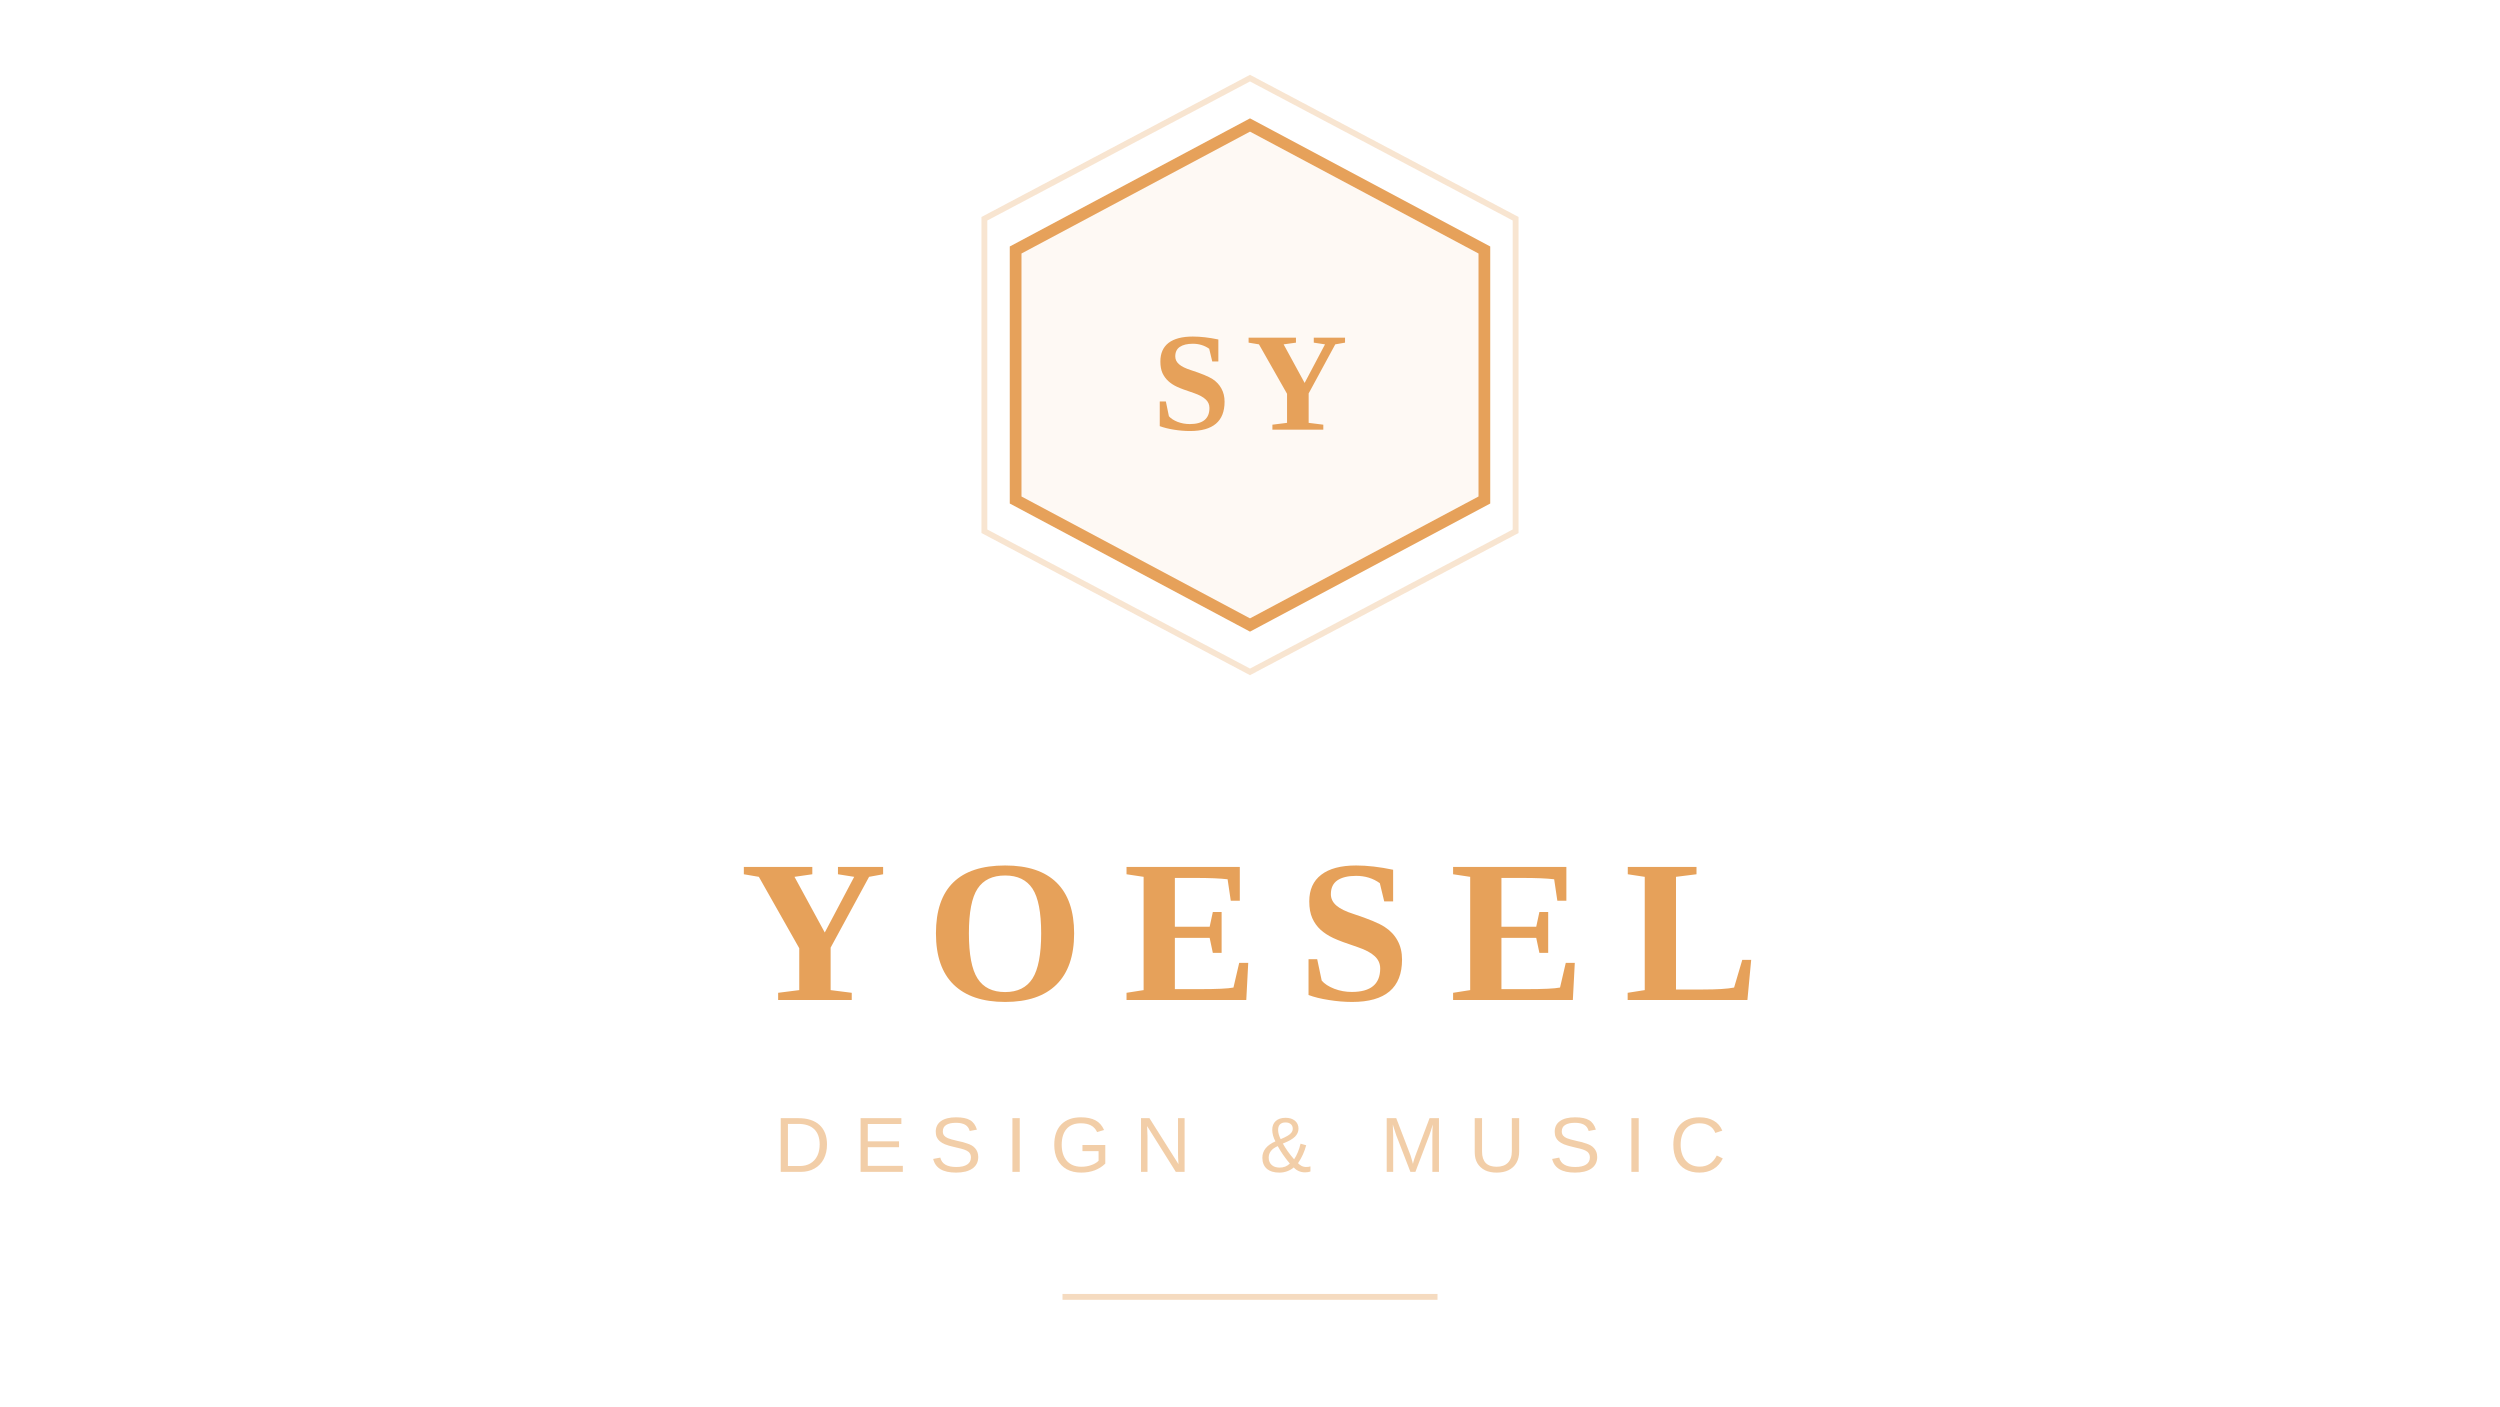
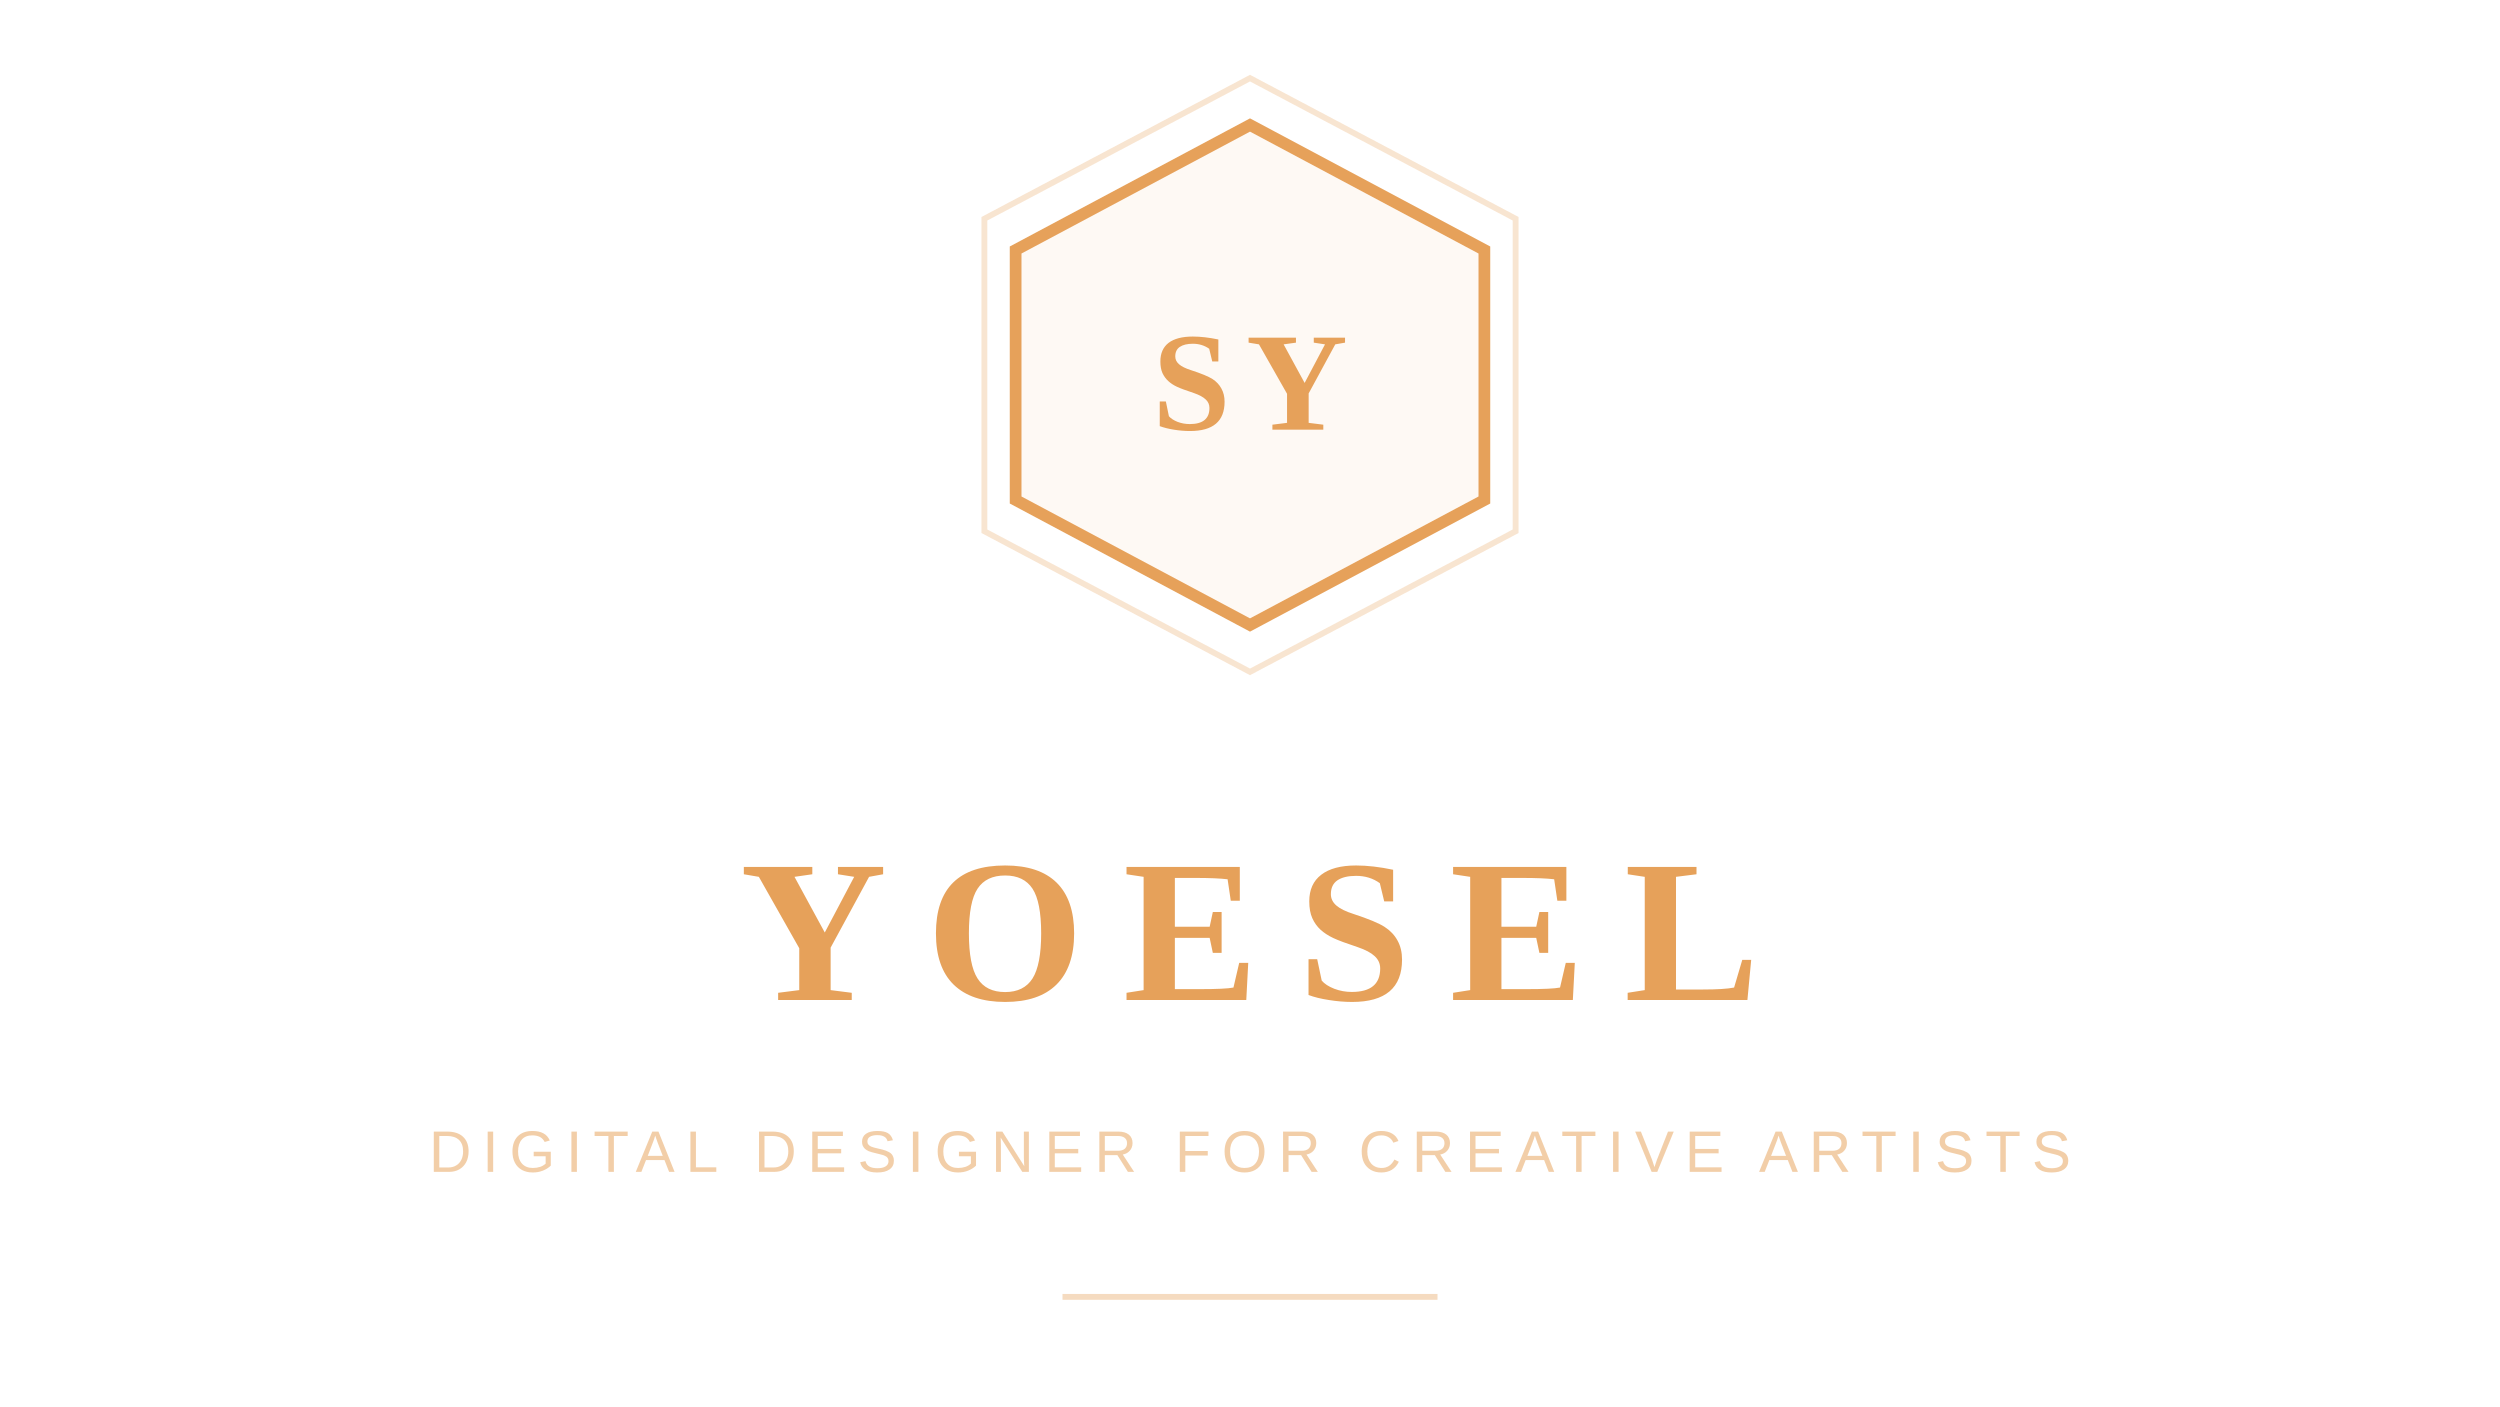
<svg xmlns="http://www.w3.org/2000/svg" viewBox="0 0 320 180">
  <g transform="translate(120, 8)">
    <polygon points="40,2 74,20 74,60 40,78 6,60 6,20" stroke="#E6A15A" stroke-width="0.75" fill="none" opacity="0.28" />
    <polygon points="40,8 70,24 70,56 40,72 10,56 10,24" stroke="#E6A15A" stroke-width="1.5" fill="#E6A15A" fill-opacity="0.07" />
    <text x="40" y="47" text-anchor="middle" fill="#E6A15A" font-size="18" font-weight="700" font-family="Georgia,'Times New Roman',serif" letter-spacing="2">SY</text>
  </g>
  <text x="160" y="128" text-anchor="middle" fill="#E6A15A" font-size="26" font-weight="700" font-family="Georgia,'Times New Roman',serif" letter-spacing="5">YOESEL</text>
-   <text x="160" y="150" text-anchor="middle" fill="#E6A15A" fill-opacity="0.52" font-size="10" font-weight="400" font-family="'Helvetica Neue',Arial,sans-serif" letter-spacing="3">DESIGN &amp; MUSIC</text>
+   <text x="160" y="150" text-anchor="middle" fill="#E6A15A" fill-opacity="0.52" font-size="7.5" font-weight="400" font-family="'Helvetica Neue',Arial,sans-serif" letter-spacing="1.4">DIGITAL DESIGNER FOR CREATIVE ARTISTS</text>
  <line x1="136" y1="166" x2="184" y2="166" stroke="#E6A15A" stroke-width="0.75" stroke-opacity="0.38" />
</svg>
